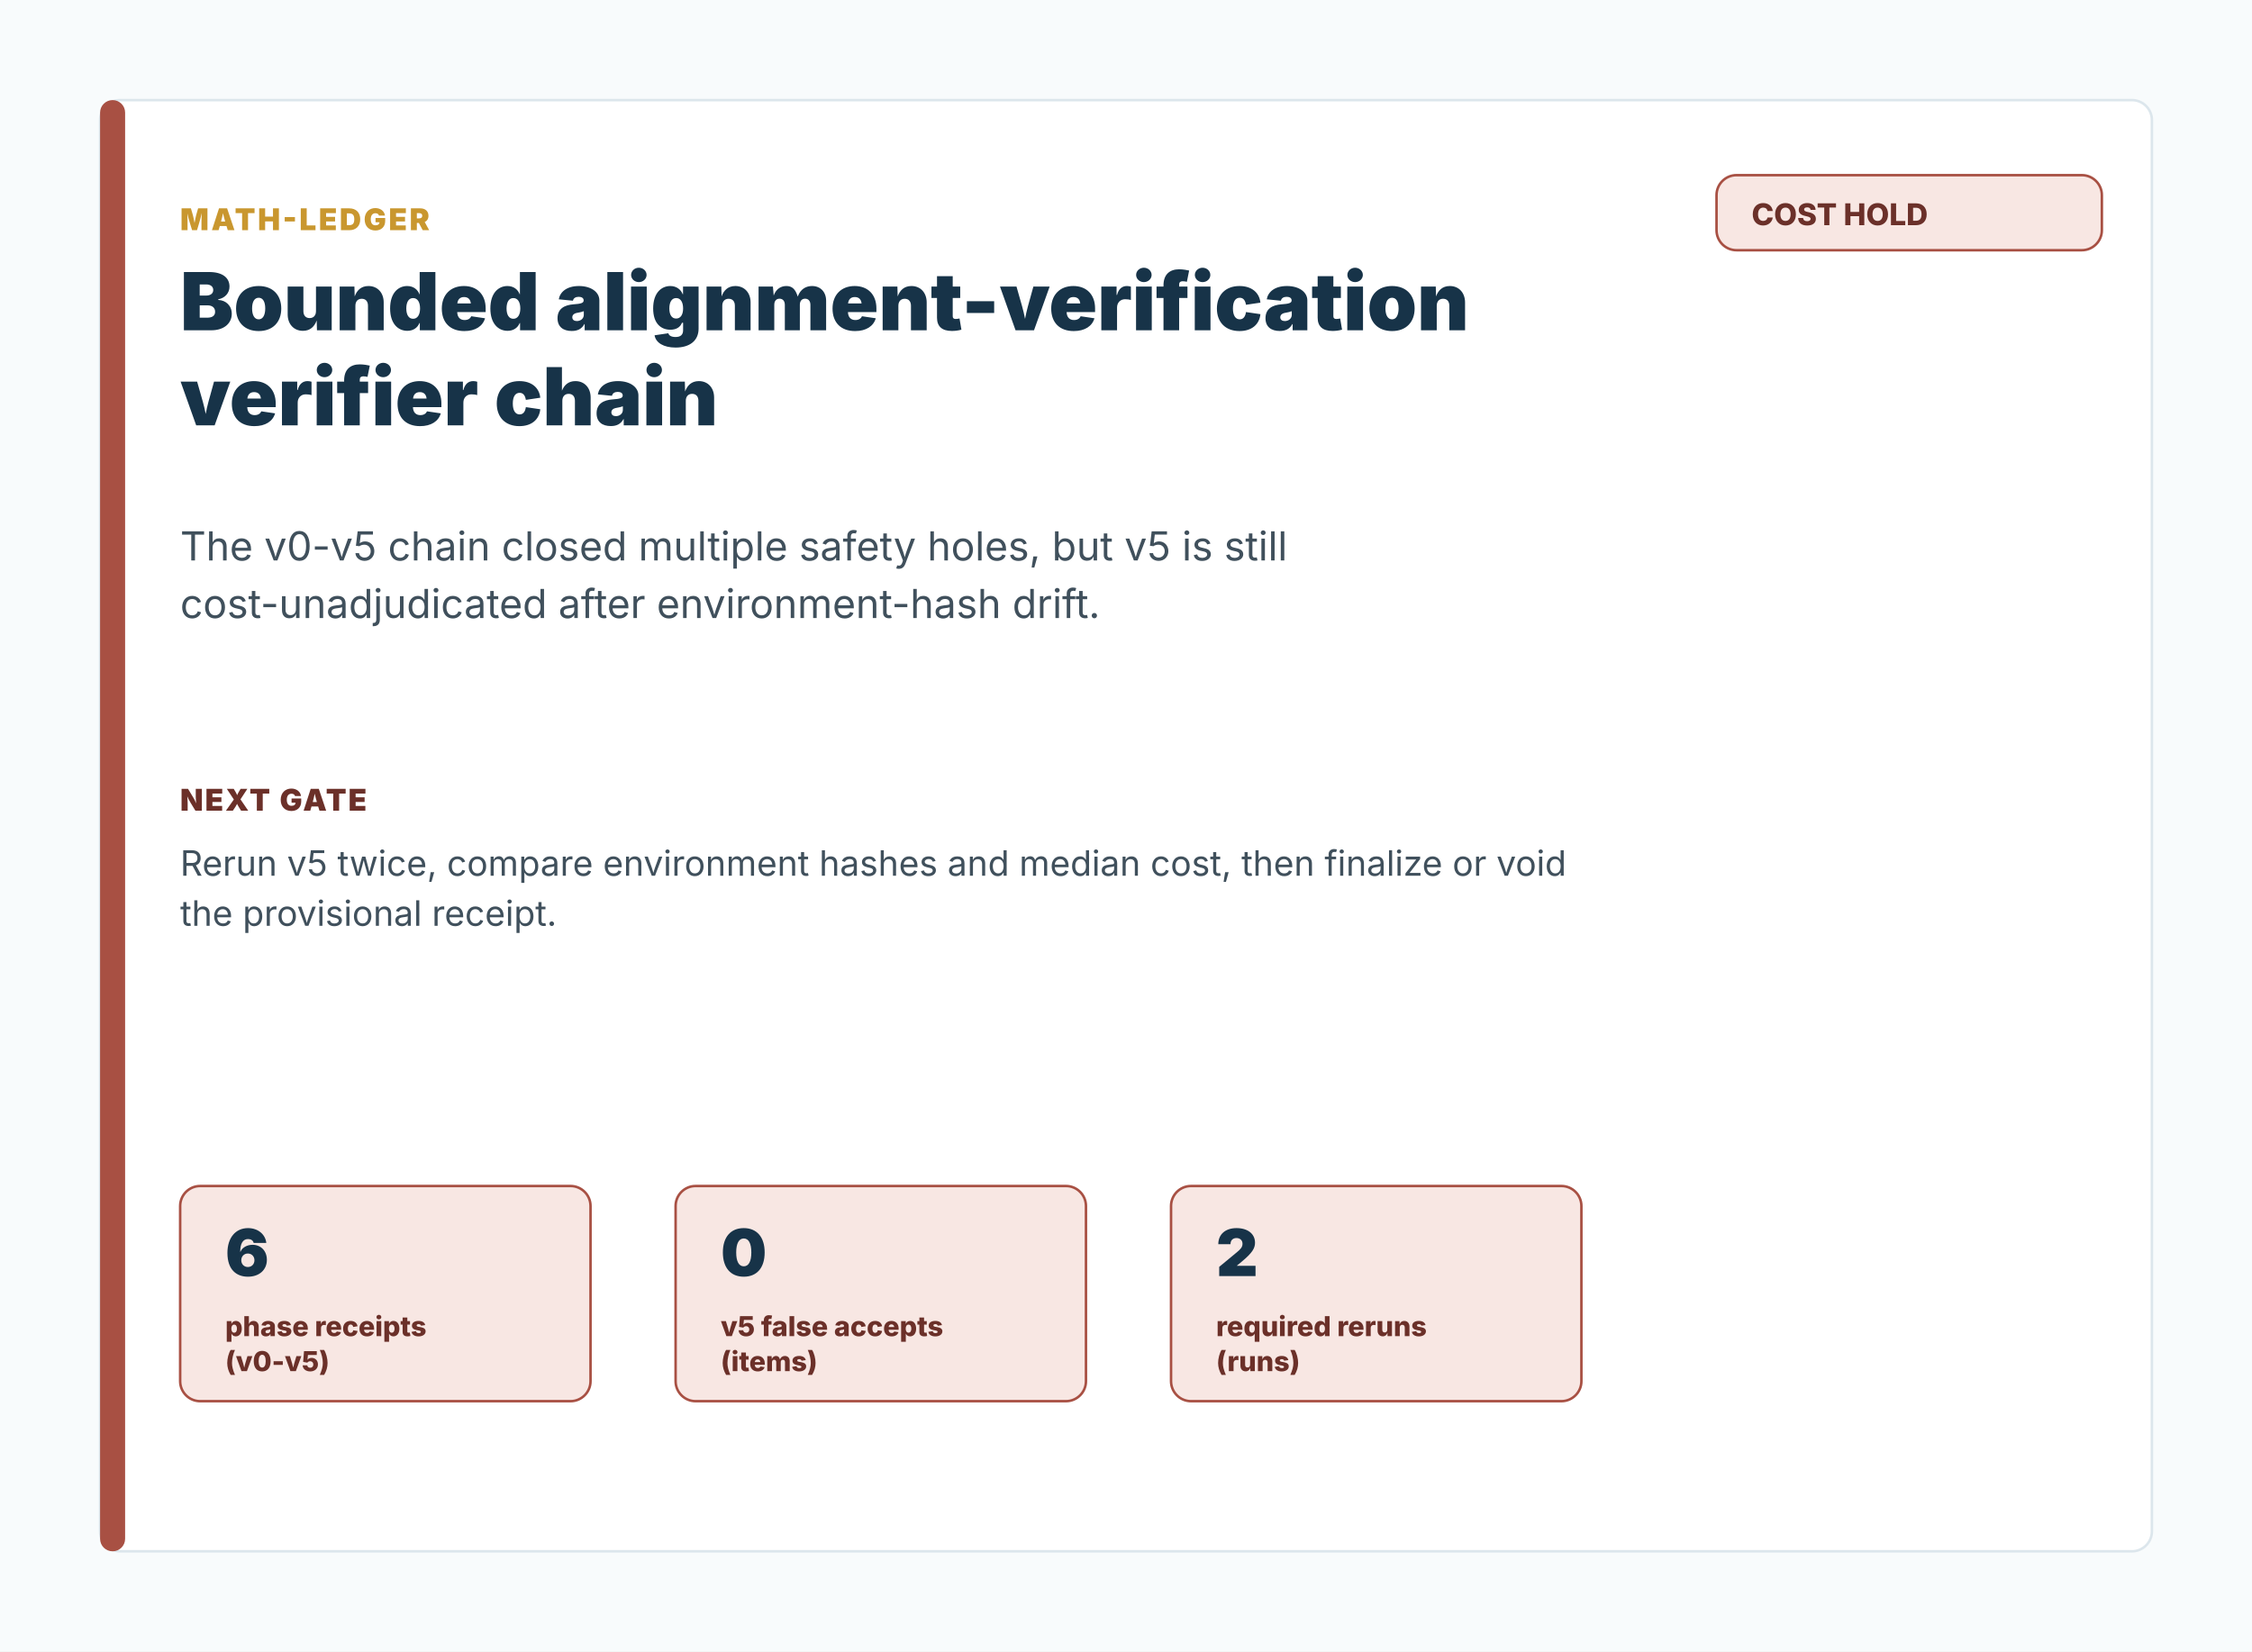
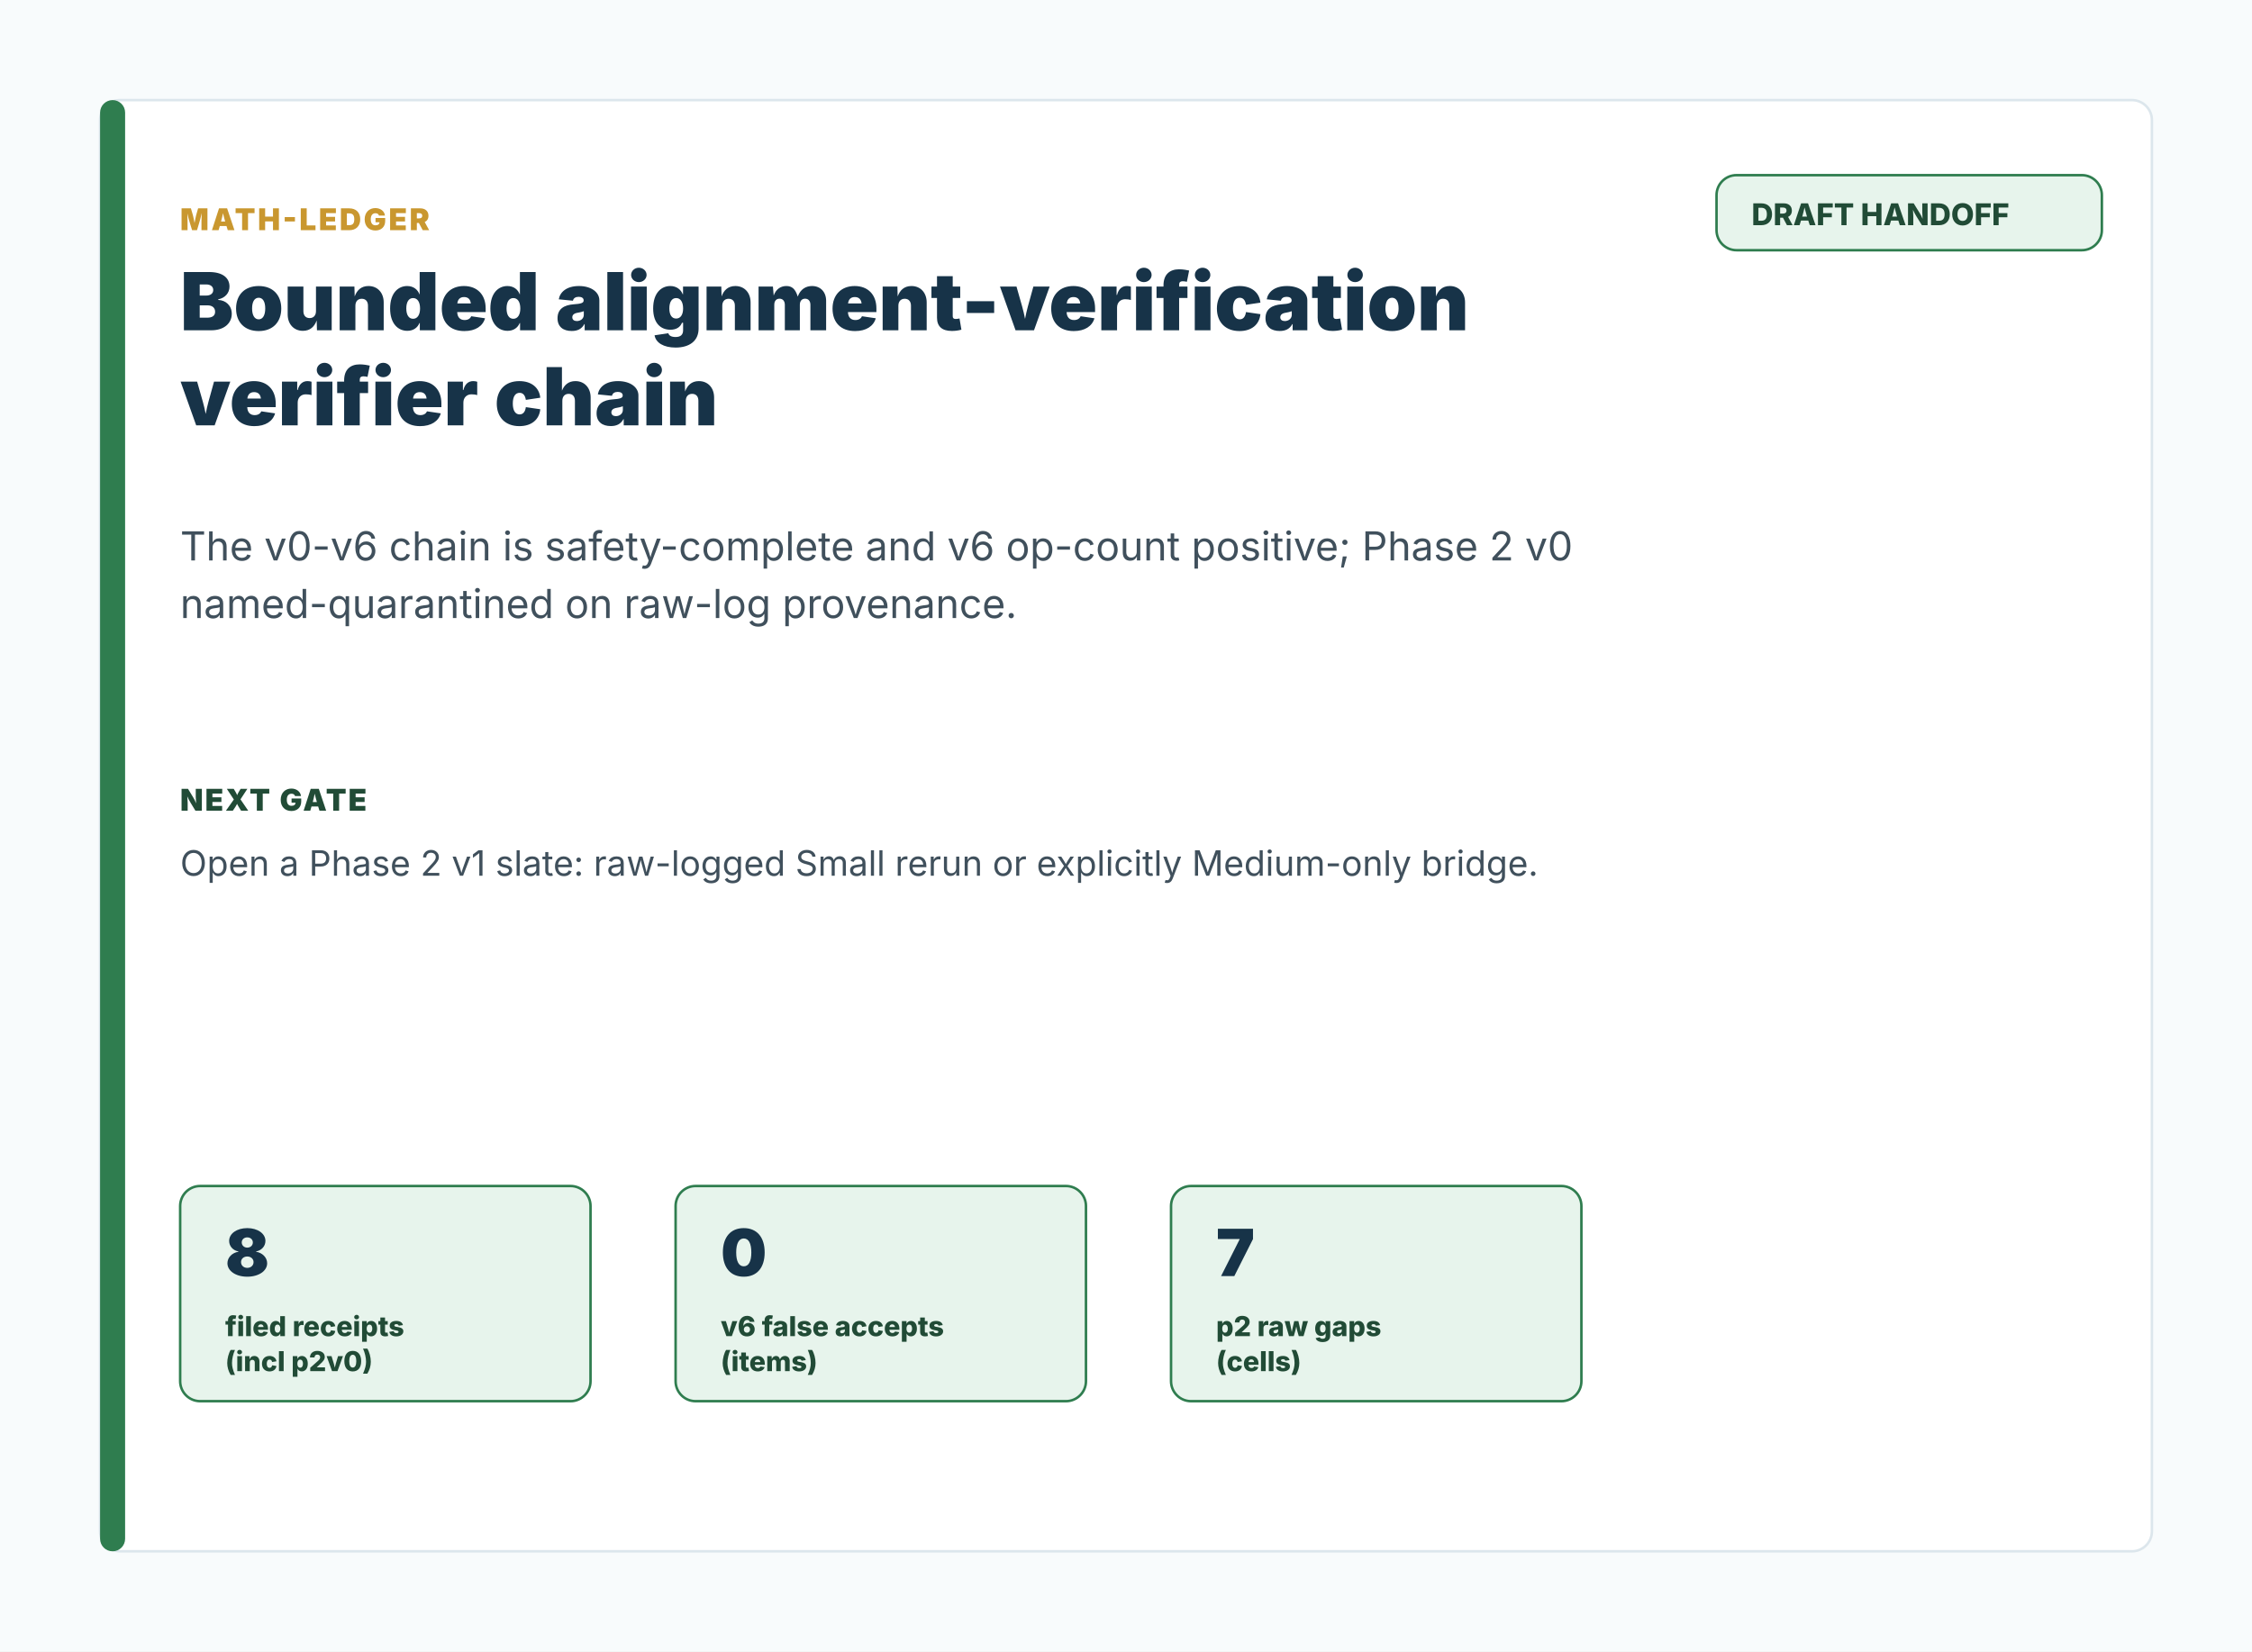
<svg xmlns="http://www.w3.org/2000/svg" viewBox="0 0 900 660" width="900" height="660" role="img" aria-labelledby="title desc">
  <rect width="900" height="660" fill="#F8FBFC" />
  <rect x="40" y="40" width="820" height="580" rx="8" fill="#FFFFFF" stroke="#DCE6EC" stroke-width="1" />
-   <rect x="40" y="40" width="10" height="580" rx="5" fill="#A85043" />
+   <rect x="40" y="40" width="10" height="580" rx="5" fill="#2F7D4F" />
  <g>
-     <rect x="686" y="70" width="154" height="30" rx="8" fill="#F8E7E3" stroke="#A85043" stroke-width="1" />
-     <text x="700" y="90" fill="#6B3029" font-family="system-ui, -apple-system, BlinkMacSystemFont, 'Segoe UI', sans-serif" font-size="12" font-weight="800" letter-spacing="0">COST HOLD</text>
+     <rect x="686" y="70" width="154" height="30" rx="8" fill="#E7F4EC" stroke="#2F7D4F" stroke-width="1" />
+     <text x="700" y="90" fill="#214B36" font-family="system-ui, -apple-system, BlinkMacSystemFont, 'Segoe UI', sans-serif" font-size="12" font-weight="800" letter-spacing="0">DRAFT HANDOFF</text>
  </g>
  <text x="72" y="92" fill="#C9972F" font-family="system-ui, -apple-system, BlinkMacSystemFont, 'Segoe UI', sans-serif" font-size="12" font-weight="850" letter-spacing="0.08em">MATH-LEDGER</text>
  <text x="72" y="132" fill="#173348" font-family="system-ui, -apple-system, BlinkMacSystemFont, 'Segoe UI', sans-serif" font-size="32" font-weight="850" text-anchor="start" letter-spacing="0">
    <tspan x="72" dy="0">Bounded alignment-verification</tspan>
    <tspan x="72" dy="38">verifier chain</tspan>
  </text>
  <text x="72" y="224" fill="#40505C" font-family="system-ui, -apple-system, BlinkMacSystemFont, 'Segoe UI', sans-serif" font-size="16" font-weight="400" text-anchor="start" letter-spacing="0">
-     <tspan x="72" dy="0">The v0-v5 chain closed multiple safety holes, but v5 is still</tspan>
-     <tspan x="72" dy="23">cost-unadjudicated after environment-hash drift.</tspan>
+     <tspan x="72" dy="0">The v0-v6 chain is safety-complete and v6 op-count positive; Phase 2 v0</tspan>
+     <tspan x="72" dy="23">named-quarantined on raw-log provenance.</tspan>
  </text>
-   <text x="72" y="324" fill="#6B3029" font-family="system-ui, -apple-system, BlinkMacSystemFont, 'Segoe UI', sans-serif" font-size="12" font-weight="850" letter-spacing="0.06em">NEXT GATE</text>
+   <text x="72" y="324" fill="#214B36" font-family="system-ui, -apple-system, BlinkMacSystemFont, 'Segoe UI', sans-serif" font-size="12" font-weight="850" letter-spacing="0.06em">NEXT GATE</text>
  <text x="72" y="350" fill="#40505C" font-family="system-ui, -apple-system, BlinkMacSystemFont, 'Segoe UI', sans-serif" font-size="14" font-weight="400" text-anchor="start" letter-spacing="0">
-     <tspan x="72" dy="0">Rerun v5 twice, compare environment hashes and median cost, then finalize or void</tspan>
-     <tspan x="72" dy="20">the provisional receipt.</tspan>
+     <tspan x="72" dy="0">Open a Phase 2 v1 slate: raw-logged Small rerun or explicitly Medium-only bridge.</tspan>
  </text>
  <g>
-     <rect x="72" y="474" width="164" height="86" rx="8" fill="#F8E7E3" stroke="#A85043" stroke-width="1" />
-     <text x="90" y="510" fill="#173348" font-family="system-ui, -apple-system, BlinkMacSystemFont, 'Segoe UI', sans-serif" font-size="26" font-weight="850" letter-spacing="0">6</text>
-     <text x="90" y="534" fill="#6B3029" font-family="system-ui, -apple-system, BlinkMacSystemFont, 'Segoe UI', sans-serif" font-size="11" font-weight="800" text-anchor="start" letter-spacing="0">
-       <tspan x="90" dy="0">phase receipts</tspan>
-       <tspan x="90" dy="14">(v0-v5)</tspan>
+     <rect x="72" y="474" width="164" height="86" rx="8" fill="#E7F4EC" stroke="#2F7D4F" stroke-width="1" />
+     <text x="90" y="510" fill="#173348" font-family="system-ui, -apple-system, BlinkMacSystemFont, 'Segoe UI', sans-serif" font-size="26" font-weight="850" letter-spacing="0">8</text>
+     <text x="90" y="534" fill="#214B36" font-family="system-ui, -apple-system, BlinkMacSystemFont, 'Segoe UI', sans-serif" font-size="11" font-weight="800" text-anchor="start" letter-spacing="0">
+       <tspan x="90" dy="0">filed receipts</tspan>
+       <tspan x="90" dy="14">(incl p2v0)</tspan>
    </text>
  </g>
  <g>
-     <rect x="270" y="474" width="164" height="86" rx="8" fill="#F8E7E3" stroke="#A85043" stroke-width="1" />
+     <rect x="270" y="474" width="164" height="86" rx="8" fill="#E7F4EC" stroke="#2F7D4F" stroke-width="1" />
    <text x="288" y="510" fill="#173348" font-family="system-ui, -apple-system, BlinkMacSystemFont, 'Segoe UI', sans-serif" font-size="26" font-weight="850" letter-spacing="0">0</text>
-     <text x="288" y="534" fill="#6B3029" font-family="system-ui, -apple-system, BlinkMacSystemFont, 'Segoe UI', sans-serif" font-size="11" font-weight="800" text-anchor="start" letter-spacing="0">
-       <tspan x="288" dy="0">v5 false accepts</tspan>
+     <text x="288" y="534" fill="#214B36" font-family="system-ui, -apple-system, BlinkMacSystemFont, 'Segoe UI', sans-serif" font-size="11" font-weight="800" text-anchor="start" letter-spacing="0">
+       <tspan x="288" dy="0">v6 false accepts</tspan>
      <tspan x="288" dy="14">(items)</tspan>
    </text>
  </g>
  <g>
-     <rect x="468" y="474" width="164" height="86" rx="8" fill="#F8E7E3" stroke="#A85043" stroke-width="1" />
-     <text x="486" y="510" fill="#173348" font-family="system-ui, -apple-system, BlinkMacSystemFont, 'Segoe UI', sans-serif" font-size="26" font-weight="850" letter-spacing="0">2</text>
-     <text x="486" y="534" fill="#6B3029" font-family="system-ui, -apple-system, BlinkMacSystemFont, 'Segoe UI', sans-serif" font-size="11" font-weight="800" text-anchor="start" letter-spacing="0">
-       <tspan x="486" dy="0">required reruns</tspan>
-       <tspan x="486" dy="14">(runs)</tspan>
+     <rect x="468" y="474" width="164" height="86" rx="8" fill="#E7F4EC" stroke="#2F7D4F" stroke-width="1" />
+     <text x="486" y="510" fill="#173348" font-family="system-ui, -apple-system, BlinkMacSystemFont, 'Segoe UI', sans-serif" font-size="26" font-weight="850" letter-spacing="0">7</text>
+     <text x="486" y="534" fill="#214B36" font-family="system-ui, -apple-system, BlinkMacSystemFont, 'Segoe UI', sans-serif" font-size="11" font-weight="800" text-anchor="start" letter-spacing="0">
+       <tspan x="486" dy="0">p2 raw gaps</tspan>
+       <tspan x="486" dy="14">(cells)</tspan>
    </text>
  </g>
</svg>
